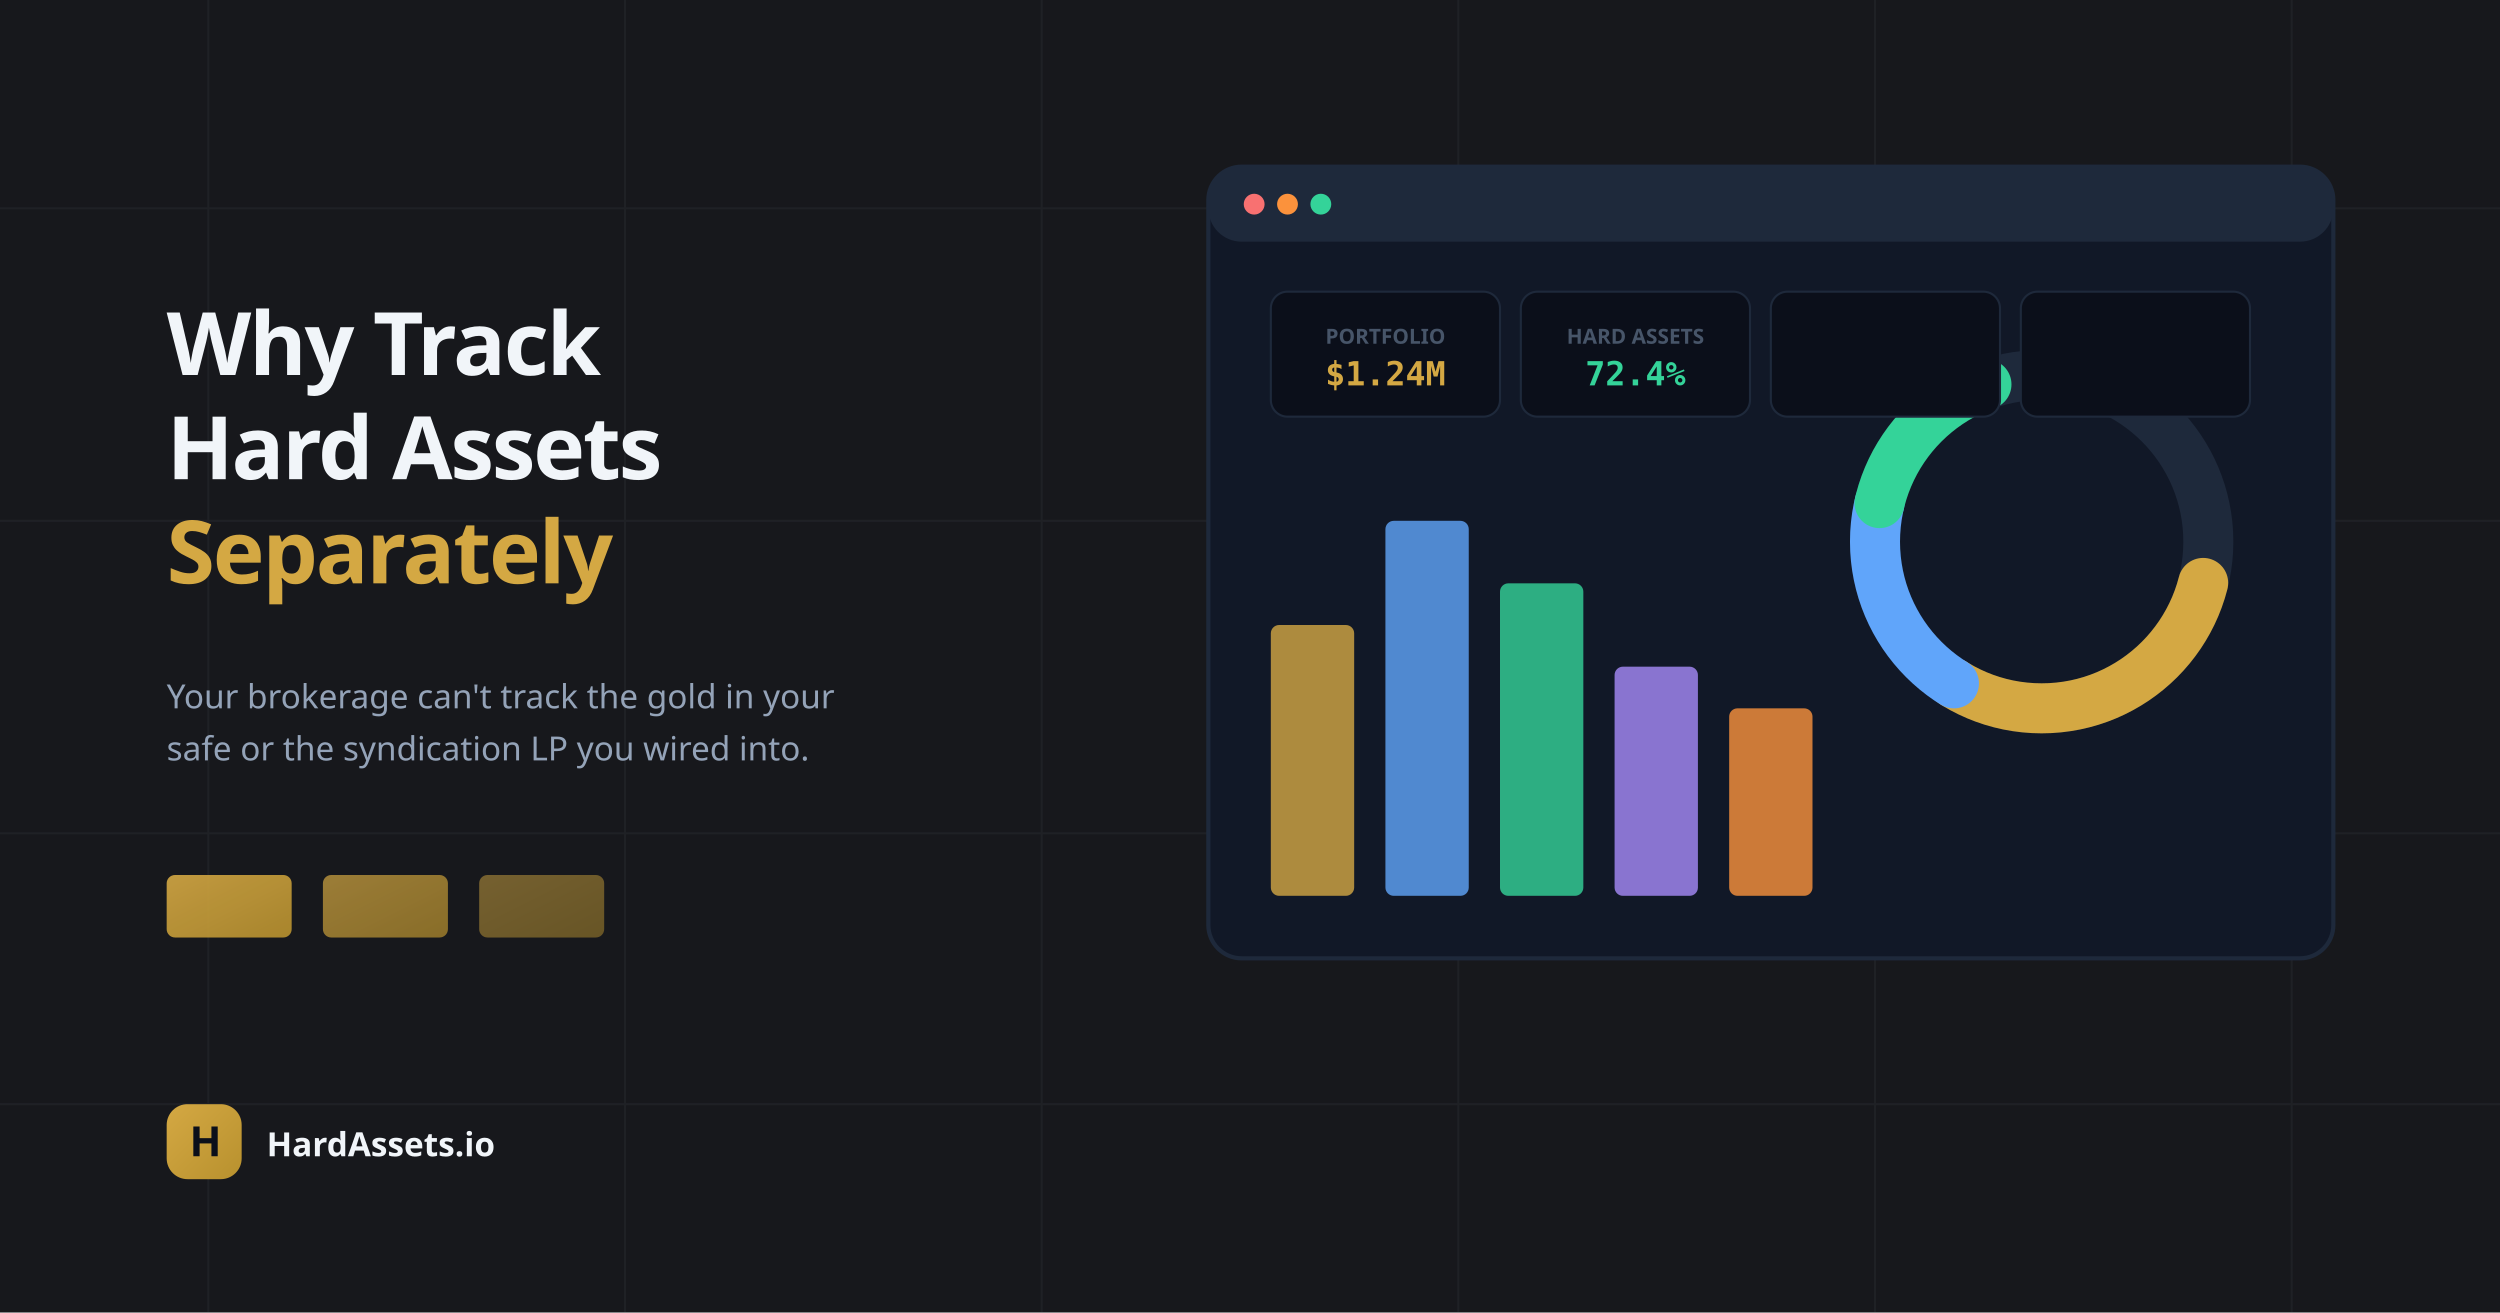
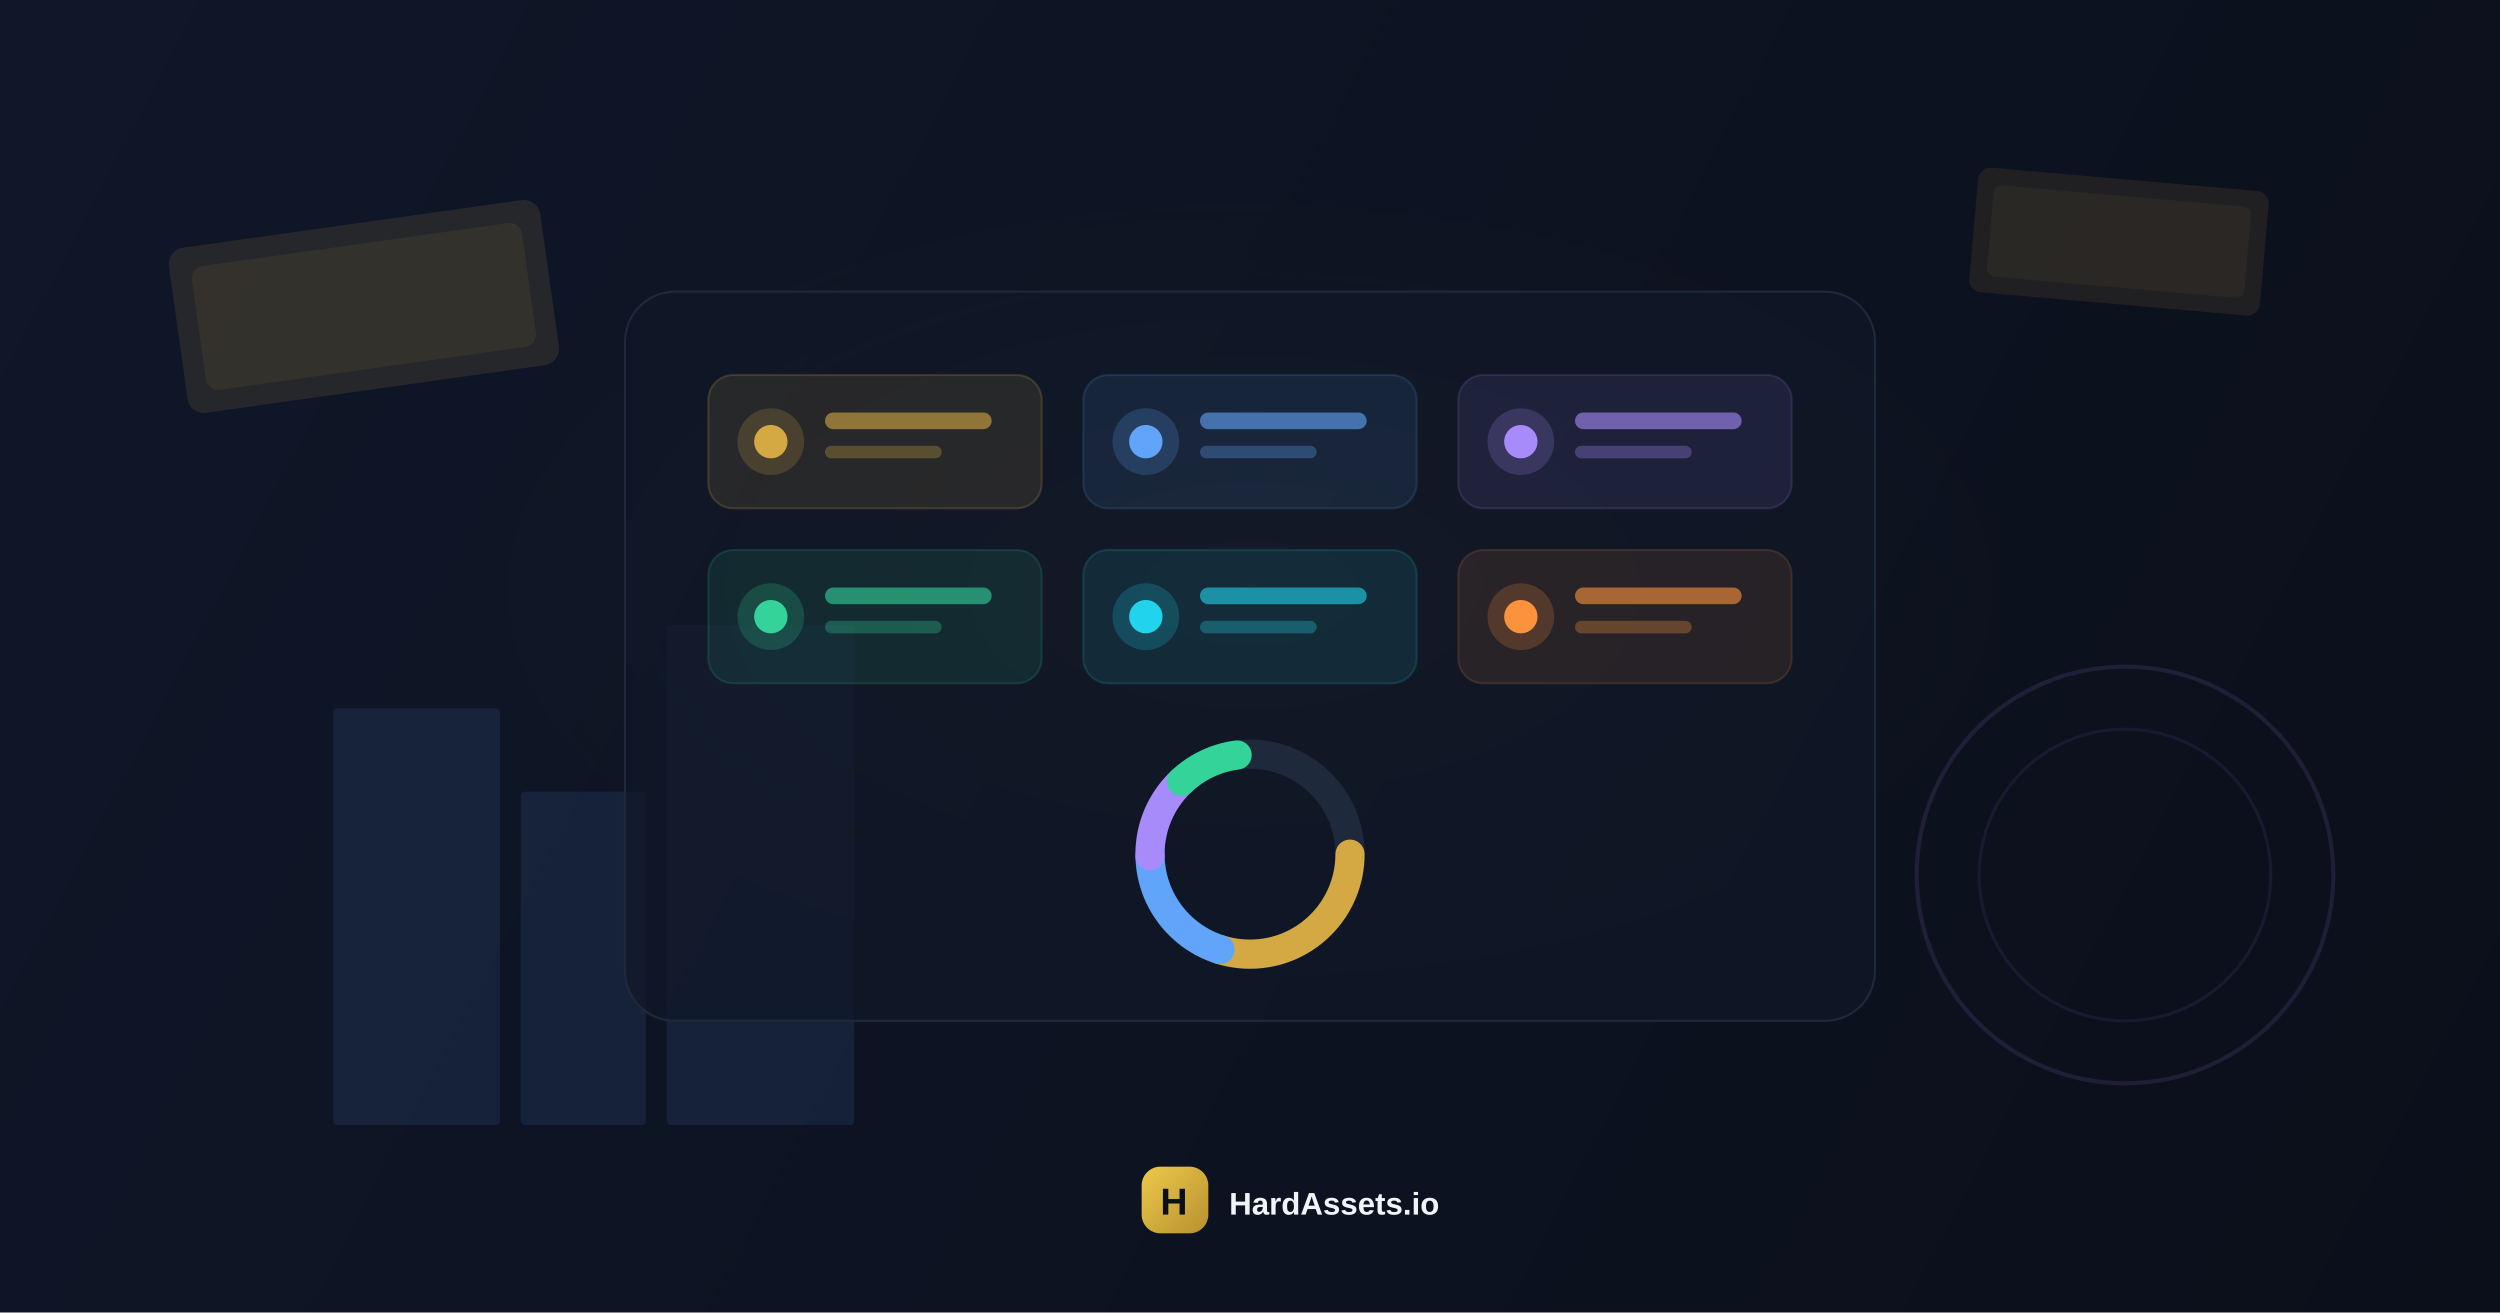
- <svg xmlns="http://www.w3.org/2000/svg" viewBox="0 0 1200 630" fill="none">
-   <rect width="1200" height="630" fill="#0B0F1A" />
-   <rect x="0" y="0" width="1200" height="630" fill="url(#g1)" opacity="0.4" />
+ <svg xmlns="http://www.w3.org/2000/svg" viewBox="0 0 1200 630">
  <defs>
-     <linearGradient id="g1" x1="0" y1="0" x2="1200" y2="630">
-       <stop offset="0%" stop-color="#D4A843" stop-opacity="0.15" />
-       <stop offset="100%" stop-color="#0B0F1A" stop-opacity="0" />
+     <linearGradient id="bg1" x1="0" y1="0" x2="1200" y2="630" gradientUnits="userSpaceOnUse">
+       <stop offset="0%" stop-color="#0F1729" />
+       <stop offset="100%" stop-color="#0B0F1A" />
    </linearGradient>
-     <linearGradient id="gold" x1="0" y1="0" x2="1" y2="1">
-       <stop offset="0%" stop-color="#D4A843" />
+     <linearGradient id="gld" x1="0" y1="0" x2="1" y2="1">
+       <stop offset="0%" stop-color="#ECC94B" />
      <stop offset="100%" stop-color="#B8912E" />
    </linearGradient>
+     <radialGradient id="gw" cx="50%" cy="45%">
+       <stop offset="0%" stop-color="#D4A843" stop-opacity="0.08" />
+       <stop offset="70%" stop-color="#0B0F1A" stop-opacity="0" />
+     </radialGradient>
  </defs>
-   <g opacity="0.06" stroke="#94A3B8" stroke-width="1">
-     <line x1="100" y1="0" x2="100" y2="630" />
-     <line x1="300" y1="0" x2="300" y2="630" />
-     <line x1="500" y1="0" x2="500" y2="630" />
-     <line x1="700" y1="0" x2="700" y2="630" />
-     <line x1="900" y1="0" x2="900" y2="630" />
-     <line x1="1100" y1="0" x2="1100" y2="630" />
-     <line x1="0" y1="100" x2="1200" y2="100" />
-     <line x1="0" y1="250" x2="1200" y2="250" />
-     <line x1="0" y1="400" x2="1200" y2="400" />
-     <line x1="0" y1="530" x2="1200" y2="530" />
+   <rect width="1200" height="630" fill="url(#bg1)" />
+   <rect width="1200" height="630" fill="url(#gw)" />
+   <g transform="translate(80,120) rotate(-8)">
+     <rect width="180" height="80" rx="8" fill="#D4A843" opacity="0.12" />
+     <rect x="10" y="10" width="160" height="60" rx="6" fill="#D4A843" opacity="0.08" />
  </g>
-   <rect x="580" y="80" width="540" height="380" rx="16" fill="#111827" stroke="#1E293B" stroke-width="2" />
-   <rect x="580" y="80" width="540" height="36" rx="16" fill="#1E293B" />
-   <circle cx="602" cy="98" r="5" fill="#F87171" />
-   <circle cx="618" cy="98" r="5" fill="#FB923C" />
-   <circle cx="634" cy="98" r="5" fill="#34D399" />
-   <rect x="610" y="300" width="40" height="130" rx="4" fill="#D4A843" opacity="0.8" />
-   <rect x="665" y="250" width="40" height="180" rx="4" fill="#60A5FA" opacity="0.8" />
-   <rect x="720" y="280" width="40" height="150" rx="4" fill="#34D399" opacity="0.8" />
-   <rect x="775" y="320" width="40" height="110" rx="4" fill="#A78BFA" opacity="0.8" />
-   <rect x="830" y="340" width="40" height="90" rx="4" fill="#FB923C" opacity="0.8" />
-   <circle cx="980" cy="260" r="80" fill="none" stroke="#1E293B" stroke-width="24" />
-   <circle cx="980" cy="260" r="80" fill="none" stroke="#D4A843" stroke-width="24" stroke-dasharray="150 353" stroke-dashoffset="-20" stroke-linecap="round" />
-   <circle cx="980" cy="260" r="80" fill="none" stroke="#60A5FA" stroke-width="24" stroke-dasharray="100 403" stroke-dashoffset="-170" stroke-linecap="round" />
-   <circle cx="980" cy="260" r="80" fill="none" stroke="#34D399" stroke-width="24" stroke-dasharray="80 423" stroke-dashoffset="-270" stroke-linecap="round" />
-   <rect x="610" y="140" width="110" height="60" rx="8" fill="#0B0F1A" stroke="#1E293B" />
-   <rect x="730" y="140" width="110" height="60" rx="8" fill="#0B0F1A" stroke="#1E293B" />
-   <rect x="850" y="140" width="110" height="60" rx="8" fill="#0B0F1A" stroke="#1E293B" />
-   <rect x="970" y="140" width="110" height="60" rx="8" fill="#0B0F1A" stroke="#1E293B" />
-   <text x="665" y="165" text-anchor="middle" fill="#475569" font-family="system-ui" font-size="10" font-weight="600">PORTFOLIO</text>
-   <text x="665" y="185" text-anchor="middle" fill="#D4A843" font-family="monospace" font-size="16" font-weight="800">$1.24M</text>
-   <text x="785" y="165" text-anchor="middle" fill="#475569" font-family="system-ui" font-size="10" font-weight="600">HARD ASSETS</text>
-   <text x="785" y="185" text-anchor="middle" fill="#34D399" font-family="monospace" font-size="16" font-weight="800">72.4%</text>
-   <text x="80" y="180" fill="#F1F5F9" font-family="system-ui" font-size="42" font-weight="900" letter-spacing="-1">Why Track</text>
-   <text x="80" y="230" fill="#F1F5F9" font-family="system-ui" font-size="42" font-weight="900" letter-spacing="-1">Hard Assets</text>
-   <text x="80" y="280" fill="#D4A843" font-family="system-ui" font-size="42" font-weight="900" letter-spacing="-1">Separately</text>
-   <text x="80" y="340" fill="#94A3B8" font-family="system-ui" font-size="16" font-weight="400">Your brokerage can't track the gold in your</text>
-   <text x="80" y="365" fill="#94A3B8" font-family="system-ui" font-size="16" font-weight="400">safe or the syndication LP you wired into.</text>
-   <rect x="80" y="420" width="60" height="30" rx="4" fill="url(#gold)" opacity="0.9" />
-   <rect x="155" y="420" width="60" height="30" rx="4" fill="url(#gold)" opacity="0.7" />
-   <rect x="230" y="420" width="60" height="30" rx="4" fill="url(#gold)" opacity="0.5" />
-   <rect x="80" y="530" width="36" height="36" rx="10" fill="url(#gold)" />
-   <text x="91" y="555" fill="#0B0F1A" font-family="system-ui" font-size="20" font-weight="900">H</text>
-   <text x="128" y="555" fill="#F1F5F9" font-family="system-ui" font-size="16" font-weight="800">HardAssets.io</text>
+   <g transform="translate(950,80) rotate(5)">
+     <rect width="140" height="60" rx="6" fill="#D4A843" opacity="0.1" />
+     <rect x="8" y="8" width="124" height="44" rx="4" fill="#D4A843" opacity="0.06" />
+   </g>
+   <g opacity="0.1">
+     <rect x="160" y="340" width="80" height="200" rx="2" fill="#60A5FA" />
+     <rect x="250" y="380" width="60" height="160" rx="2" fill="#60A5FA" />
+     <rect x="320" y="300" width="90" height="240" rx="2" fill="#60A5FA" />
+   </g>
+   <circle cx="1020" cy="420" r="100" fill="none" stroke="#A78BFA" stroke-width="2" opacity="0.12" />
+   <circle cx="1020" cy="420" r="70" fill="none" stroke="#A78BFA" stroke-width="1.5" opacity="0.08" />
+   <rect x="300" y="140" width="600" height="350" rx="24" fill="#111827" fill-opacity="0.7" stroke="#1E293B" stroke-width="1" />
+   <g transform="translate(340,180)">
+     <rect width="160" height="64" rx="12" fill="#D4A843" fill-opacity="0.12" stroke="#D4A843" stroke-opacity="0.2" stroke-width="1" />
+     <circle cx="30" cy="32" r="16" fill="#D4A843" fill-opacity="0.2" />
+     <circle cx="30" cy="32" r="8" fill="#D4A843" />
+     <rect x="56" y="18" width="80" height="8" rx="4" fill="#D4A843" opacity="0.6" />
+     <rect x="56" y="34" width="56" height="6" rx="3" fill="#D4A843" opacity="0.3" />
+     <g transform="translate(180,0)">
+       <rect width="160" height="64" rx="12" fill="#60A5FA" fill-opacity="0.1" stroke="#60A5FA" stroke-opacity="0.15" stroke-width="1" />
+       <circle cx="30" cy="32" r="16" fill="#60A5FA" fill-opacity="0.2" />
+       <circle cx="30" cy="32" r="8" fill="#60A5FA" />
+       <rect x="56" y="18" width="80" height="8" rx="4" fill="#60A5FA" opacity="0.6" />
+       <rect x="56" y="34" width="56" height="6" rx="3" fill="#60A5FA" opacity="0.3" />
+     </g>
+     <g transform="translate(360,0)">
+       <rect width="160" height="64" rx="12" fill="#A78BFA" fill-opacity="0.1" stroke="#A78BFA" stroke-opacity="0.15" stroke-width="1" />
+       <circle cx="30" cy="32" r="16" fill="#A78BFA" fill-opacity="0.2" />
+       <circle cx="30" cy="32" r="8" fill="#A78BFA" />
+       <rect x="56" y="18" width="80" height="8" rx="4" fill="#A78BFA" opacity="0.6" />
+       <rect x="56" y="34" width="56" height="6" rx="3" fill="#A78BFA" opacity="0.3" />
+     </g>
+     <g transform="translate(0,84)">
+       <rect width="160" height="64" rx="12" fill="#34D399" fill-opacity="0.1" stroke="#34D399" stroke-opacity="0.15" stroke-width="1" />
+       <circle cx="30" cy="32" r="16" fill="#34D399" fill-opacity="0.2" />
+       <circle cx="30" cy="32" r="8" fill="#34D399" />
+       <rect x="56" y="18" width="80" height="8" rx="4" fill="#34D399" opacity="0.6" />
+       <rect x="56" y="34" width="56" height="6" rx="3" fill="#34D399" opacity="0.3" />
+     </g>
+     <g transform="translate(180,84)">
+       <rect width="160" height="64" rx="12" fill="#22D3EE" fill-opacity="0.1" stroke="#22D3EE" stroke-opacity="0.15" stroke-width="1" />
+       <circle cx="30" cy="32" r="16" fill="#22D3EE" fill-opacity="0.2" />
+       <circle cx="30" cy="32" r="8" fill="#22D3EE" />
+       <rect x="56" y="18" width="80" height="8" rx="4" fill="#22D3EE" opacity="0.6" />
+       <rect x="56" y="34" width="56" height="6" rx="3" fill="#22D3EE" opacity="0.3" />
+     </g>
+     <g transform="translate(360,84)">
+       <rect width="160" height="64" rx="12" fill="#FB923C" fill-opacity="0.1" stroke="#FB923C" stroke-opacity="0.15" stroke-width="1" />
+       <circle cx="30" cy="32" r="16" fill="#FB923C" fill-opacity="0.2" />
+       <circle cx="30" cy="32" r="8" fill="#FB923C" />
+       <rect x="56" y="18" width="80" height="8" rx="4" fill="#FB923C" opacity="0.6" />
+       <rect x="56" y="34" width="56" height="6" rx="3" fill="#FB923C" opacity="0.3" />
+     </g>
+   </g>
+   <g transform="translate(600,410)">
+     <circle r="48" fill="none" stroke="#1E293B" stroke-width="14" />
+     <circle r="48" fill="none" stroke="#D4A843" stroke-width="14" stroke-dasharray="90 212" stroke-dashoffset="0" stroke-linecap="round" />
+     <circle r="48" fill="none" stroke="#60A5FA" stroke-width="14" stroke-dasharray="60 242" stroke-dashoffset="-90" stroke-linecap="round" />
+     <circle r="48" fill="none" stroke="#A78BFA" stroke-width="14" stroke-dasharray="40 262" stroke-dashoffset="-150" stroke-linecap="round" />
+     <circle r="48" fill="none" stroke="#34D399" stroke-width="14" stroke-dasharray="30 272" stroke-dashoffset="-190" stroke-linecap="round" />
+   </g>
+   <rect x="548" y="560" width="32" height="32" rx="9" fill="url(#gld)" />
+   <text x="557" y="583" fill="#0B0F1A" font-family="Arial,sans-serif" font-size="18" font-weight="900">H</text>
+   <text x="590" y="583" fill="#F1F5F9" font-family="Arial,sans-serif" font-size="15" font-weight="800">HardAssets.io</text>
</svg>
